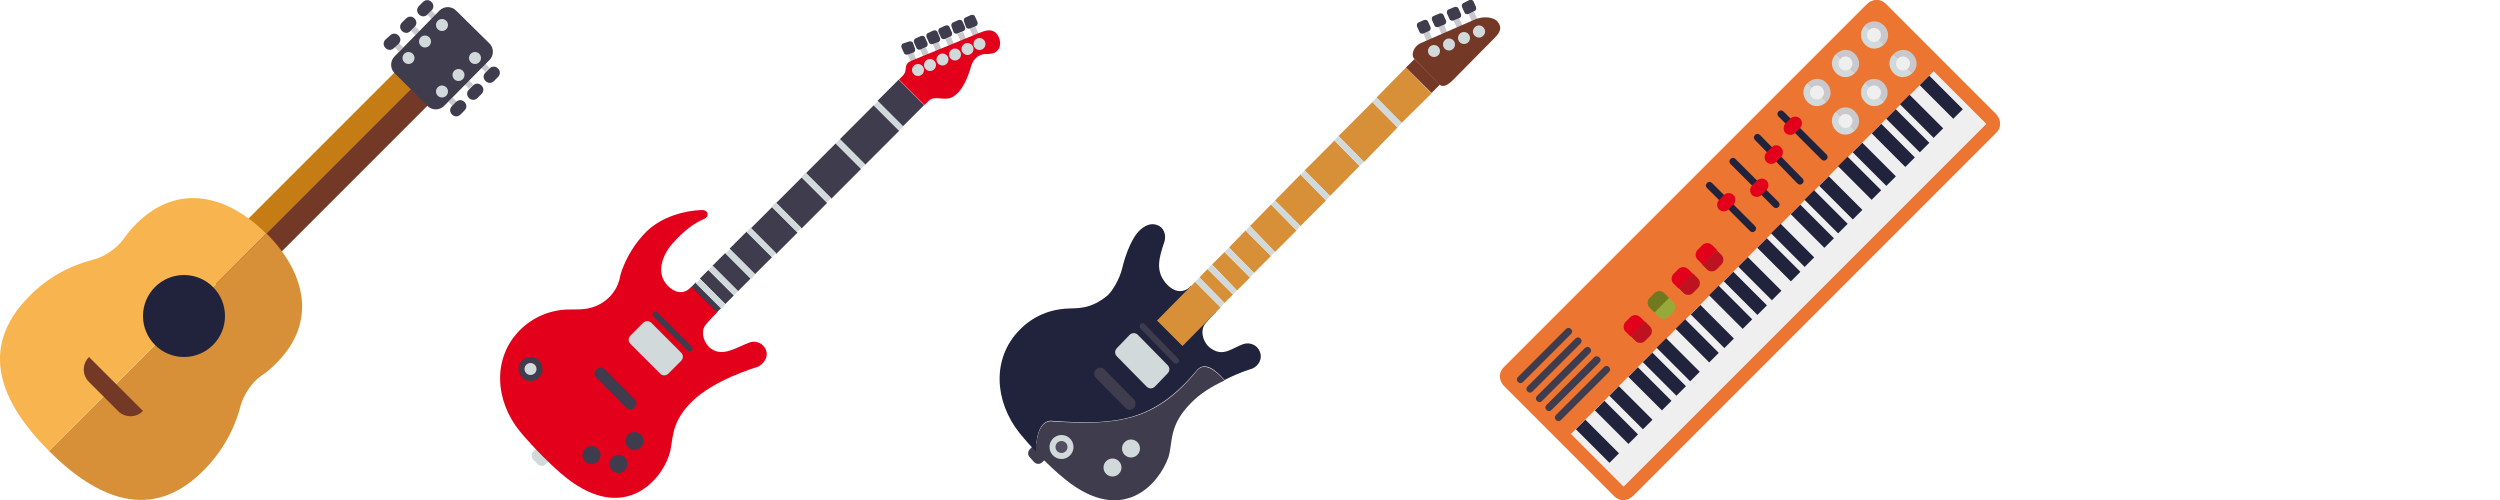
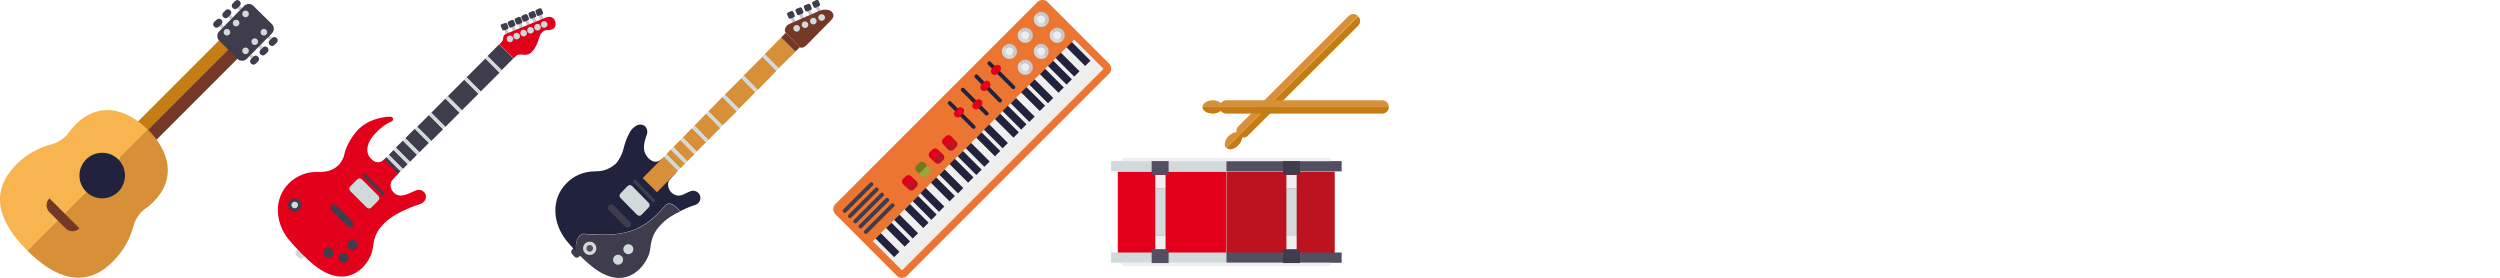
- <svg xmlns="http://www.w3.org/2000/svg" version="1.2" baseProfile="tiny" id="Layer_1" x="0px" y="0px" viewBox="0 0 500 100" xml:space="preserve">
+ <svg xmlns="http://www.w3.org/2000/svg" version="1.2" baseProfile="tiny" id="Layer_1" x="0px" y="0px" viewBox="0 0 900 100" xml:space="preserve">
  <g id="guitar-acoustic">
    <rect x="33" y="32.1" transform="matrix(0.7071 -0.7071 0.7071 0.7071 -6.1081 54.1169)" fill="#C57C15" width="58.6" height="4.7" />
    <rect x="36.3" y="35.4" transform="matrix(0.7071 -0.7071 0.7071 0.7071 -7.4873 57.4112)" fill="#743926" width="58.6" height="4.7" />
    <rect x="79.2" y="8.9" transform="matrix(0.707 -0.7072 0.7072 0.707 16.629 59.1891)" fill="#C9C8CD" width="1.2" height="1.2" />
    <rect x="82.5" y="5.6" transform="matrix(0.707 -0.7072 0.7072 0.707 19.9273 60.5675)" fill="#C9C8CD" width="1.2" height="1.2" />
    <rect x="86.1" y="2.2" transform="matrix(0.7071 -0.7071 0.7071 0.7071 23.0544 62.3012)" fill="#C9C8CD" width="1.2" height="2.3" />
    <rect x="89.9" y="19.8" transform="matrix(0.707 -0.7072 0.7072 0.707 12.1031 69.9524)" fill="#C9C8CD" width="1.2" height="1.2" />
    <rect x="93.2" y="16.3" transform="matrix(0.707 -0.7072 0.7072 0.707 15.5002 71.2909)" fill="#C9C8CD" width="1.2" height="1.2" />
    <rect x="96.1" y="12" transform="matrix(0.707 -0.7072 0.7072 0.707 18.9925 72.2355)" fill="#C9C8CD" width="1.2" height="2.3" />
    <path fill="#3E3C4D" d="M88.8,21.2c-0.9,0.9-2.4,0.9-3.3,0l-6.6-6.6c-0.9-0.9-0.9-2.4,0-3.3l9-9.2c0.9-0.9,2.4-0.9,3.3,0l6.7,6.6   c0.9,0.9,0.9,2.4,0,3.3L88.8,21.2z" />
    <path fill="#D79038" d="M9.8,90.2c9.6,9.6,20.6,14.3,30.9,3.9c3.7-3.7,6.2-8.2,7.4-12.9c0.6-2.2,2.3-4.8,4.1-6   c1.1-0.7,2.1-1.6,3.1-2.6c8.3-8.3,5.7-18.2-2-25.9L9.8,90.2z" />
    <path fill="#F8B54F" d="M53.2,46.7c-7.7-7.7-17.6-10.2-25.9-2c-1,1-1.8,2-2.6,3.1c-1.3,1.8-3.8,3.6-6,4.1   c-4.7,1.2-9.2,3.6-12.9,7.4c-10.3,10.4-5.6,21.3,4,30.9L53.2,46.7z" />
    <circle fill="#21223C" cx="36.8" cy="63.2" r="8.2" />
    <path fill="#743926" d="M28.6,82.2L28.6,82.2c-1.4,1.4-3.6,1.4-5,0l-5.8-5.8c-1.4-1.4-1.4-3.6,0-5l0,0L28.6,82.2z" />
    <path fill="#3E3C4D" d="M78.8,9.6c-0.5,0.5-1.2,0.5-1.7,0l0,0c-0.5-0.5-0.5-1.2,0-1.7L78,7.1c0.5-0.5,1.2-0.5,1.7,0l0,0   c0.5,0.5,0.5,1.2,0,1.7L78.8,9.6z M82.1,6.2c-0.5,0.5-1.2,0.5-1.7,0l0,0c-0.5-0.5-0.5-1.2,0-1.7l0.8-0.8c0.5-0.5,1.2-0.5,1.7,0l0,0   c0.5,0.5,0.5,1.2,0,1.7L82.1,6.2z M90.4,21.2c-0.5,0.5-0.5,1.2,0,1.7l0,0c0.5,0.5,1.2,0.5,1.7,0l0.8-0.8c0.5-0.5,0.5-1.2,0-1.7l0,0   c-0.5-0.5-1.2-0.5-1.7,0L90.4,21.2z M93.8,17.9c-0.5,0.5-0.5,1.2,0,1.7l0,0c0.5,0.5,1.2,0.5,1.7,0l0.8-0.8c0.5-0.5,0.5-1.2,0-1.7   l0,0c-0.5-0.5-1.2-0.5-1.7,0L93.8,17.9z M85.5,2.9c-0.5,0.5-1.2,0.5-1.7,0l0,0c-0.5-0.5-0.5-1.2,0-1.7l0.8-0.8   c0.5-0.5,1.2-0.5,1.7,0l0,0c0.5,0.5,0.5,1.2,0,1.7L85.5,2.9z M97.1,14.5c-0.5,0.5-0.5,1.2,0,1.7l0,0c0.5,0.5,1.2,0.5,1.7,0l0.8-0.8   c0.5-0.5,0.5-1.2,0-1.7l0,0c-0.5-0.5-1.2-0.5-1.7,0L97.1,14.5z" />
    <circle fill="#D1D9DA" cx="88.4" cy="5" r="1.2" />
    <circle fill="#D1D9DA" cx="85" cy="8.3" r="1.2" />
    <circle fill="#D1D9DA" cx="81.7" cy="11.6" r="1.2" />
    <circle fill="#D1D9DA" cx="95" cy="11.6" r="1.2" />
    <circle fill="#D1D9DA" cx="91.7" cy="15" r="1.2" />
    <circle fill="#D1D9DA" cx="88.4" cy="18.3" r="1.2" />
  </g>
  <g>
    <rect x="162.5" y="30.6" transform="matrix(0.7071 -0.7071 0.7071 0.7071 24.6478 127.9002)" fill="#3E3C4D" width="8.4" height="7.2" />
    <rect x="169.1" y="23.4" transform="matrix(0.7072 -0.707 0.707 0.7072 31.8341 130.8496)" fill="#3E3C4D" width="9.6" height="7.2" />
    <rect x="156.7" y="37" transform="matrix(0.707 -0.7072 0.7072 0.707 18.2871 125.2499)" fill="#3E3C4D" width="7.2" height="7.2" />
    <rect x="151.8" y="42.5" transform="matrix(0.7071 -0.7071 0.7071 0.7071 12.7778 122.9533)" fill="#3E3C4D" width="6" height="7.2" />
    <rect x="147.8" y="47" transform="matrix(0.7072 -0.707 0.707 0.7072 8.1666 120.9876)" fill="#3E3C4D" width="4.8" height="7.2" />
    <rect x="144.5" y="50.8" transform="matrix(0.7071 -0.7071 0.7071 0.7071 4.3801 119.4259)" fill="#3E3C4D" width="3.6" height="7.2" />
    <rect x="142.2" y="53.8" transform="matrix(0.7071 -0.7071 0.7071 0.7071 1.3799 118.2173)" fill="#3E3C4D" width="2.4" height="7.2" />
    <rect x="139.7" y="56.3" transform="matrix(0.7071 -0.7071 0.7071 0.7071 -1.12 117.1519)" fill="#3E3C4D" width="2.4" height="7.2" />
    <rect x="169.5" y="27.2" transform="matrix(0.7072 -0.707 0.707 0.7072 28.0354 129.2727)" fill="#D1D9DA" width="1.2" height="7.2" />
    <rect x="162.7" y="33.9" transform="matrix(0.7071 -0.7071 0.7071 0.7071 21.2766 126.4369)" fill="#D1D9DA" width="1.2" height="7.2" />
    <rect x="177.2" y="17" transform="matrix(0.7071 -0.7071 0.7071 0.7071 38.1776 133.4444)" fill="#3E3C4D" width="6" height="7.2" />
    <rect x="177.1" y="19.6" transform="matrix(0.7071 -0.7071 0.7071 0.7071 35.6481 132.4492)" fill="#D1D9DA" width="1.2" height="7.2" />
    <rect x="156.7" y="39.8" transform="matrix(0.7071 -0.7071 0.7071 0.7071 15.3772 123.9771)" fill="#D1D9DA" width="1.2" height="7.2" />
    <rect x="151.7" y="44.9" transform="matrix(0.7071 -0.7071 0.7071 0.7071 10.2753 121.8905)" fill="#D1D9DA" width="1.2" height="7.2" />
    <rect x="147.5" y="49.2" transform="matrix(0.7072 -0.707 0.707 0.7072 6.0371 120.1773)" fill="#D1D9DA" width="1.2" height="7.2" />
    <rect x="144.1" y="52.5" transform="matrix(0.7071 -0.7071 0.7071 0.7071 2.6796 118.7293)" fill="#D1D9DA" width="1.2" height="7.2" />
    <rect x="141.5" y="55.2" transform="matrix(0.7071 -0.7071 0.7071 0.7071 8.036800e-02 117.7053)" fill="#D1D9DA" width="1.2" height="7.2" />
    <path fill="#D1D9DA" d="M109.2,92.8c-0.5,0.5-1.2,0.5-1.7,0l-0.8-0.8c-0.5-0.5-0.5-1.2,0-1.7l0.8-0.8c0.5-0.5,1.2-0.5,1.7,0   l0.8,0.8c0.5,0.5,0.5,1.2,0,1.7L109.2,92.8z" />
    <path fill="#E2001A" d="M138.3,57.4c-1.8,1.8-3.6,0.9-4.7-0.2c-2.8-2.8-0.7-6.8,1-8.6c1.9-2.2,4.2-4,6.2-4.8   c0.5-0.2,0.8-0.6,0.7-1.1c-0.1-0.5-0.6-0.7-1.1-0.7c-3.4,0.1-8,1.3-11.1,4.3c-2.3,2.3-3.9,5-4.9,7.7c-0.2,0.6-0.4,1.2-0.5,1.9   c-0.4,1.4-1,2.4-1.9,3.4c-3.1,3.1-6.5,2.5-8.1,2.6c-3.6,0-7.2,1.4-9.9,4.1c-5.6,5.6-5,14.2,0,20.3c2.5,3,6.4,7,9.3,9.3   c11.4,8.9,18.7,0.8,20.5-4.5c1-2.9,0-6.2,4.5-10.7s12.9-6.9,13.4-7.1c1.2-0.7,2-2,1.5-3.3s-2-2-3.3-1.5c-2.5,0.9-5.2,2.9-7.6,1.3   c-1.5-1-2.3-3.4-1.2-4.8c0.8-1,2.3-2.5,2.3-2.5L138.3,57.4z" />
    <path fill="#3E3C4D" d="M138.3,70.1c-0.2,0.2-0.6,0.2-0.8,0l-6.8-6.8c-0.2-0.2-0.2-0.6,0-0.8l0,0c0.2-0.2,0.6-0.2,0.8,0l6.8,6.8   C138.6,69.5,138.6,69.8,138.3,70.1L138.3,70.1z" />
    <path fill="#D1D9DA" d="M133.7,74.7c-0.5,0.5-1.2,0.5-1.7,0l-5.9-5.9c-0.5-0.5-0.5-1.2,0-1.7l2.5-2.5c0.5-0.5,1.2-0.5,1.7,0   l5.9,5.9c0.5,0.5,0.5,1.2,0,1.7L133.7,74.7z" />
    <path fill="#3E3C4D" d="M126.9,81.5c-0.5,0.5-1.2,0.5-1.7,0l-5.9-5.9c-0.5-0.5-0.5-1.2,0-1.7l0,0c0.5-0.5,1.2-0.5,1.7,0l5.9,5.9   C127.4,80.3,127.4,81,126.9,81.5L126.9,81.5z" />
    <circle fill="#3E3C4D" cx="126.9" cy="88.2" r="1.8" />
    <circle fill="#3E3C4D" cx="123.7" cy="92.8" r="1.8" />
    <circle fill="#3E3C4D" cx="118.3" cy="91" r="1.8" />
    <circle fill="#3E3C4D" cx="106.1" cy="73.8" r="2.4" />
    <circle fill="#D1D9DA" cx="106.1" cy="73.8" r="1.2" />
    <rect x="194.4" y="5.4" transform="matrix(0.9212 -0.3891 0.3891 0.9212 12.7814 76.3946)" fill="#C9C8CD" width="1.2" height="2.4" />
    <rect x="191.9" y="6.5" transform="matrix(0.9214 -0.3887 0.3887 0.9214 12.1601 75.4148)" fill="#C9C8CD" width="1.2" height="2.4" />
    <rect x="189.5" y="7.5" transform="matrix(0.9214 -0.3887 0.3887 0.9214 11.5583 74.5713)" fill="#C9C8CD" width="1.2" height="2.4" />
    <rect x="187" y="8.5" transform="matrix(0.9212 -0.3891 0.3891 0.9212 10.9945 73.751)" fill="#C9C8CD" width="1.2" height="2.4" />
    <rect x="184.5" y="9.6" transform="matrix(0.9211 -0.3893 0.3893 0.9211 10.3832 72.9129)" fill="#C9C8CD" width="1.2" height="2.4" />
    <rect x="182" y="10.6" transform="matrix(0.9215 -0.3883 0.3883 0.9215 9.7278 71.8244)" fill="#C9C8CD" width="1.2" height="2.4" />
    <path fill="#E2001A" d="M195.8,6.6c1.3-0.5,2.4-0.9,3.4,0c0.9,0.9,1.2,2.7,0.2,3.6c-0.6,0.6-1.5,0.6-2.3,0.6c-1,0-2.4,0.7-2.9,2.5   s-1.7,5.2-3.9,6.2c-1.5,0.7-3.5-0.5-4.6,0.7l-0.8,0.8l-5.1-5.1c0,0,0.2-0.2,0.7-0.7c0.7-0.7,0.6-1.3,0.7-1.9   c0.1-0.5,0.4-0.9,1.2-1.2L195.8,6.6z" />
    <circle fill="#D1D9DA" cx="195.9" cy="8.8" r="1.2" />
    <path fill="#3E3C4D" d="M194,5.7c-0.3,0.1-0.7,0-0.8-0.3l-0.4-1.1c-0.1-0.3,0-0.7,0.3-0.8l1.1-0.5c0.3-0.1,0.7,0,0.8,0.3l0.5,1.1   c0.1,0.3,0,0.7-0.3,0.8L194,5.7z" />
    <circle fill="#D1D9DA" cx="193.5" cy="9.8" r="1.2" />
    <path fill="#3E3C4D" d="M191.5,6.7c-0.3,0.1-0.7,0-0.8-0.3l-0.4-1.1c-0.1-0.3,0-0.7,0.3-0.8l1.1-0.5c0.3-0.1,0.7,0,0.8,0.3l0.5,1.1   c0.1,0.3,0,0.7-0.3,0.8L191.5,6.7z" />
    <circle fill="#D1D9DA" cx="191" cy="10.9" r="1.2" />
    <path fill="#3E3C4D" d="M189,7.8c-0.3,0.1-0.7,0-0.8-0.3l-0.5-1.1c-0.1-0.3,0-0.7,0.3-0.8l1.1-0.5c0.3-0.1,0.7,0,0.8,0.3l0.5,1.1   c0.1,0.3,0,0.7-0.3,0.8L189,7.8z" />
    <circle fill="#D1D9DA" cx="188.5" cy="11.9" r="1.2" />
    <path fill="#3E3C4D" d="M186.6,8.8c-0.3,0.1-0.7,0-0.8-0.3l-0.5-1.1c-0.1-0.3,0-0.7,0.3-0.8l1.1-0.5c0.3-0.1,0.7,0,0.8,0.3l0.5,1.2   c0.1,0.3,0,0.7-0.3,0.8L186.6,8.8z" />
    <circle fill="#D1D9DA" cx="186" cy="13" r="1.2" />
    <path fill="#3E3C4D" d="M184.1,9.9c-0.3,0.1-0.7,0-0.8-0.3l-0.5-1.1c-0.1-0.3,0-0.7,0.3-0.8l1.1-0.5c0.3-0.1,0.7,0,0.8,0.3l0.5,1.1   c0.1,0.3,0,0.7-0.3,0.8L184.1,9.9z" />
    <circle fill="#D1D9DA" cx="183.6" cy="14" r="1.2" />
    <path fill="#3E3C4D" d="M181.6,10.9c-0.3,0.1-0.7,0-0.8-0.3l-0.5-1.1c-0.1-0.3,0-0.7,0.3-0.8l1.2-0.4c0.3-0.1,0.7,0,0.8,0.3   l0.4,1.1c0.1,0.3,0,0.7-0.3,0.8L181.6,10.9z" />
  </g>
  <g id="guitar-electric">
    <polygon fill="#D79038" points="266,39.2 260.9,34.1 266.9,28.1 271.9,33.2  " />
    <polygon fill="#D79038" points="272.8,32.4 267.7,27.2 274.5,20.4 279.5,25.5  " />
    <polygon fill="#D79038" points="260.1,45.2 255,40.1 260.1,34.9 265.2,40.1  " />
    <polygon fill="#D79038" points="255,50.4 250,45.2 254.2,40.9 259.3,46.1  " />
    <polygon fill="#D79038" points="250.8,54.6 245.8,49.5 249.1,46.1 254.2,51.2  " />
    <polygon fill="#D79038" points="247.4,58.1 242.4,52.9 244.9,50.4 250,55.5  " />
    <polygon fill="#D79038" points="244.9,60.6 239.9,55.5 241.5,53.8 246.6,58.9  " />
    <polygon fill="#D1D9DA" points="271.9,33.2 266.9,28.1 267.7,27.2 272.8,32.4  " />
    <polygon fill="#D1D9DA" points="265.2,40.1 260.1,34.9 261,34.1 266,39.2  " />
    <polygon fill="#D79038" points="280.3,24.6 275.3,19.5 281.2,13.5 286.3,18.7  " />
    <polygon fill="#743926" points="286.3,18.6 281.2,13.5 282.9,11.8 288,16.9  " />
    <polygon fill="#D1D9DA" points="279.5,25.5 274.4,20.4 275.3,19.5 280.4,24.6  " />
    <polygon fill="#D1D9DA" points="259.3,46.1 254.2,40.9 255,40.1 260.1,45.2  " />
    <polygon fill="#D1D9DA" points="254.2,51.2 249.1,46.1 250,45.2 255,50.4  " />
    <polygon fill="#D1D9DA" points="250,55.5 244.9,50.4 245.8,49.5 250.8,54.6  " />
    <polygon fill="#D1D9DA" points="246.6,58.9 241.5,53.8 242.4,52.9 247.4,58.1  " />
    <polygon fill="#D1D9DA" points="244.1,61.5 239,56.4 239.9,55.5 244.9,60.6  " />
    <path fill="#3E3C4D" d="M208.5,92.4c-0.5,0.5-1.2,0.5-1.7,0l-0.8-0.9c-0.5-0.5-0.5-1.2,0-1.7l0.8-0.8c0.5-0.5,1.2-0.5,1.7,0   l0.8,0.9c0.5,0.5,0.5,1.2,0,1.7L208.5,92.4z" />
    <path fill="#21223C" d="M233.5,57c-2.5-2.6-1.8-5.2-0.6-8.7c0.4-1.4-0.2-2.9-1.5-3.3c-1.3-0.5-2.6,0.2-3.6,1.2   c-1.1,1.1-2.5,3.8-3.4,7.6c-0.5,2-1.9,4.4-2.9,5.3c-3.4,2.8-6,2.5-7.7,2.6c-3.7,0.1-7.2,1.5-9.9,4.3c-5.6,5.7-5,14.3,0,20.6   c0.9,1.1,2,2.4,3.3,3.7c0-3.6,1-6.6,3.6-6.1c12.7,0.9,20.2,0,28.7-10.3c1.5-1.5,3.5-0.1,5.4,2.1c3.4-1.7,4.8-2,5.6-2.3   c1.3-0.6,2-2,1.5-3.3c-0.5-1.4-2-2-3.3-1.6c-2.5,0.9-4,2.6-6.5,0.9c-1.5-1-2.3-3.4-1.2-4.9c0.8-1,2.3-2.5,2.3-2.5l-5.1-5.1   C236.4,59,234.6,58.1,233.5,57z" />
    <path fill="#3E3C4D" d="M238.2,80.6c1.8-1.9,4.3-3.4,6.7-4.5c-1.9-2.2-4-3.6-5.4-2.1c-8.4,10.3-16,11.1-28.7,10.3   c-2.6-0.5-3.6,2.5-3.6,6.1c2,2.1,4.2,4.2,6,5.6c11.4,9.1,18.6,0.8,20.5-4.6C234.6,88.4,233.7,85.1,238.2,80.6z M235.6,72.6   c-0.2,0.2-0.6,0.2-0.8,0l-6.7-6.9c-0.2-0.2-0.2-0.6,0-0.9l0,0c0.2-0.2,0.6-0.2,0.8,0l6.7,6.9C235.9,72,235.9,72.4,235.6,72.6   L235.6,72.6z" />
    <path fill="#D1D9DA" d="M231,77.3c-0.5,0.5-1.2,0.5-1.7,0l-5.9-6c-0.5-0.5-0.5-1.2,0-1.7l2.5-2.6c0.5-0.5,1.2-0.5,1.7,0l5.9,6   c0.5,0.5,0.5,1.2,0,1.7L231,77.3z" />
    <path fill="#3E3C4D" d="M226.8,81.6c-0.5,0.5-1.2,0.5-1.7,0l-5.9-6c-0.5-0.5-0.5-1.2,0-1.7l0,0c0.5-0.5,1.2-0.5,1.7,0l5.9,6   C227.2,80.4,227.2,81.2,226.8,81.6L226.8,81.6z" />
    <ellipse fill="#D1D9DA" cx="226.2" cy="89.7" rx="1.8" ry="1.8" />
    <ellipse fill="#D1D9DA" cx="222.5" cy="93.5" rx="1.8" ry="1.8" />
    <ellipse fill="#D1D9DA" cx="212.3" cy="89.4" rx="2.4" ry="2.4" />
    <ellipse fill="#534E62" cx="212.3" cy="89.4" rx="1.2" ry="1.2" />
    <polygon fill="#C9C8CD" points="294.7,5 293.7,2.8 294.8,2.3 295.8,4.5  " />
    <polygon fill="#C9C8CD" points="291.7,6.3 290.7,4.1 291.8,3.6 292.8,5.8  " />
    <polygon fill="#C9C8CD" points="288.6,7.6 287.7,5.4 288.8,4.9 289.7,7.1  " />
    <polygon fill="#C9C8CD" points="285.6,8.9 284.7,6.7 285.8,6.2 286.7,8.4  " />
    <path fill="#743926" d="M290.5,16.1c-1.7,1.7-2.5,0.9-2.5,0.9l-5.1-5.2c-0.9-0.9,0-2.7,1.3-3.2l11-4.8c2.7-0.9,4.1,0.3,4.1,0.3   c1.3,1.3,0.7,2.4-0.3,3.4L290.5,16.1z" />
    <path fill="#D1D9DA" d="M296.3,7.4c-0.6,0.3-1.3,0-1.6-0.6c-0.3-0.6,0-1.3,0.6-1.6c0.6-0.3,1.3,0,1.6,0.6S296.9,7.1,296.3,7.4z" />
    <path fill="#3E3C4D" d="M293.7,2.8c-0.3,0.1-0.7,0-0.8-0.3l-0.5-1.1c-0.1-0.3,0-0.7,0.3-0.8l1.2-0.6c0.3-0.1,0.7,0,0.8,0.3l0.5,1.1   c0.1,0.3,0,0.7-0.3,0.8L293.7,2.8z" />
    <ellipse fill="#D1D9DA" cx="292.8" cy="7.6" rx="1.2" ry="1.2" />
    <path fill="#3E3C4D" d="M290.7,4.1c-0.3,0.1-0.7,0-0.8-0.3l-0.5-1.1c-0.1-0.3,0-0.7,0.3-0.8l1.2-0.5c0.3-0.1,0.7,0,0.8,0.3l0.5,1.1   c0.1,0.3,0,0.7-0.3,0.8L290.7,4.1z" />
    <ellipse fill="#D1D9DA" cx="289.8" cy="8.9" rx="1.2" ry="1.2" />
    <path fill="#3E3C4D" d="M287.7,5.4c-0.3,0.1-0.7,0-0.8-0.3L286.4,4c-0.1-0.3,0-0.7,0.3-0.8l1.2-0.5c0.3-0.1,0.7,0,0.8,0.3l0.5,1.1   c0.1,0.3,0,0.7-0.3,0.8L287.7,5.4z" />
    <ellipse fill="#D1D9DA" cx="286.8" cy="10.2" rx="1.2" ry="1.2" />
    <path fill="#3E3C4D" d="M284.7,6.7c-0.3,0.1-0.7,0-0.8-0.3l-0.5-1.1c-0.1-0.3,0-0.7,0.3-0.8l1.1-0.5c0.3-0.1,0.7,0,0.8,0.3l0.5,1.1   c0.1,0.3,0,0.7-0.3,0.8L284.7,6.7z" />
    <polygon fill="#D79038" points="236.5,69.2 231.4,64.1 239,56.4 244.1,61.5  " />
  </g>
  <g id="keyboard">
    <path fill="#EC7531" d="M399.2,22.8c1.1,1.1,1.1,2.8,0,3.8l-72.6,72.6c-1.1,1.1-2.8,1.1-3.8,0l-22-22c-1.1-1.1-1.1-2.8,0-3.8   l72.6-72.6c1.1-1.1,2.8-1.1,3.8,0L399.2,22.8z" />
    <rect x="304.4" y="48.3" transform="matrix(0.7071 -0.7071 0.7071 0.7071 64.79 267.8792)" fill="#EFEFEF" width="102.6" height="14.9" />
    <rect x="318.1" y="83.5" transform="matrix(0.7069 -0.7073 0.7073 0.7069 31.2492 251.8192)" fill="#21223C" width="2.7" height="9.5" />
    <rect x="321.9" y="79.7" transform="matrix(0.7071 -0.7071 0.7071 0.7071 35.0005 253.3299)" fill="#21223C" width="2.7" height="9.5" />
    <rect x="324.8" y="76.8" transform="matrix(0.7071 -0.7071 0.7071 0.7071 37.8995 254.5034)" fill="#21223C" width="2.7" height="9.5" />
    <rect x="328.6" y="73" transform="matrix(0.7068 -0.7074 0.7074 0.7068 41.7691 256.2162)" fill="#21223C" width="2.7" height="9.5" />
    <rect x="331.5" y="70.1" transform="matrix(0.7071 -0.7071 0.7071 0.7071 44.5959 257.2677)" fill="#21223C" width="2.7" height="9.5" />
    <rect x="334.3" y="67.2" transform="matrix(0.7069 -0.7073 0.7073 0.7069 47.477 258.4935)" fill="#21223C" width="2.7" height="9.5" />
    <rect x="338.1" y="63.4" transform="matrix(0.7073 -0.7069 0.7069 0.7073 51.17 259.9224)" fill="#21223C" width="2.7" height="9.5" />
    <rect x="341.1" y="60.6" transform="matrix(0.7075 -0.7068 0.7068 0.7075 53.9981 261.1086)" fill="#21223C" width="2.7" height="9.5" />
    <rect x="344.8" y="56.7" transform="matrix(0.7073 -0.7069 0.7069 0.7073 57.8636 262.6862)" fill="#21223C" width="2.7" height="9.5" />
    <rect x="347.7" y="53.9" transform="matrix(0.7072 -0.707 0.707 0.7072 60.7595 263.9707)" fill="#21223C" width="2.7" height="9.5" />
    <rect x="350.6" y="51" transform="matrix(0.707 -0.7072 0.7072 0.707 63.7164 265.2235)" fill="#21223C" width="2.7" height="9.5" />
    <rect x="354.4" y="47.2" transform="matrix(0.7071 -0.7071 0.7071 0.7071 67.4843 266.7754)" fill="#21223C" width="2.7" height="9.5" />
    <rect x="357.2" y="44.3" transform="matrix(0.7072 -0.707 0.707 0.7072 70.2831 267.8784)" fill="#21223C" width="2.7" height="9.5" />
    <rect x="361.1" y="40.5" transform="matrix(0.7073 -0.7069 0.7069 0.7073 74.1181 269.4581)" fill="#21223C" width="2.7" height="9.5" />
    <rect x="363.9" y="37.6" transform="matrix(0.7071 -0.7071 0.7071 0.7071 77.0094 270.6827)" fill="#21223C" width="2.7" height="9.5" />
    <rect x="366.8" y="34.8" transform="matrix(0.7074 -0.7068 0.7068 0.7074 79.7803 271.8047)" fill="#21223C" width="2.7" height="9.5" />
    <rect x="370.6" y="30.9" transform="matrix(0.7071 -0.7071 0.7071 0.7071 83.7063 273.4482)" fill="#21223C" width="2.7" height="9.5" />
    <rect x="373.5" y="28.1" transform="matrix(0.7072 -0.707 0.707 0.7072 86.5424 274.6505)" fill="#21223C" width="2.7" height="9.5" />
    <rect x="377.3" y="24.3" transform="matrix(0.7073 -0.7069 0.7069 0.7073 90.3032 276.2004)" fill="#21223C" width="2.7" height="9.5" />
    <rect x="380.2" y="21.4" transform="matrix(0.7072 -0.707 0.707 0.7072 93.2376 277.4143)" fill="#21223C" width="2.7" height="9.5" />
    <rect x="383" y="18.5" transform="matrix(0.7068 -0.7074 0.7074 0.7068 96.213 278.7191)" fill="#21223C" width="2.7" height="9.5" />
    <rect x="386.9" y="14.7" transform="matrix(0.7073 -0.7069 0.7069 0.7073 99.8949 280.1371)" fill="#21223C" width="2.7" height="9.5" />
    <path fill="#21223C" d="M351,45.2c0.3,0.3,0.3,0.7,0,1l0,0c-0.3,0.3-0.7,0.3-1,0l-8.6-8.6c-0.3-0.3-0.3-0.7,0-1l0,0   c0.3-0.3,0.7-0.3,1,0L351,45.2z M355.7,40.4c0.3,0.3,0.3,0.7,0,1l0,0c-0.3,0.3-0.7,0.3-1,0l-8.6-8.6c-0.3-0.3-0.3-0.7,0-1l0,0   c0.3-0.3,0.7-0.3,1,0L355.7,40.4z M360.5,35.7c0.3,0.3,0.3,0.7,0,1l0,0c-0.3,0.3-0.7,0.3-1,0L351,28c-0.3-0.3-0.3-0.7,0-1l0,0   c0.3-0.3,0.7-0.3,1,0L360.5,35.7z M365.3,30.9c0.3,0.3,0.3,0.7,0,1l0,0c-0.3,0.3-0.7,0.3-1,0l-8.6-8.6c-0.3-0.3-0.3-0.7,0-1l0,0   c0.3-0.3,0.7-0.3,1,0L365.3,30.9z" />
    <path fill="#E2001A" d="M346.7,39c0.5,0.5,0.5,1.4,0,1.9l-1,1c-0.5,0.5-1.4,0.5-1.9,0l0,0c-0.5-0.5-0.5-1.4,0-1.9l1-1   C345.3,38.5,346.1,38.5,346.7,39L346.7,39z M353.3,36.1c0.5,0.5,0.5,1.4,0,1.9l-1,1c-0.5,0.5-1.4,0.5-1.9,0l0,0   c-0.5-0.5-0.5-1.4,0-1.9l1-1C352,35.6,352.8,35.6,353.3,36.1L353.3,36.1z M356.2,29.5c0.5,0.5,0.5,1.4,0,1.9l-1,1   c-0.5,0.5-1.4,0.5-1.9,0l0,0c-0.5-0.5-0.5-1.4,0-1.9l1-1C354.8,28.9,355.7,28.9,356.2,29.5L356.2,29.5z M360,23.7   c0.5,0.5,0.5,1.4,0,1.9l-1,1c-0.5,0.5-1.4,0.5-1.9,0l0,0c-0.5-0.5-0.5-1.4,0-1.9l1-1C358.6,23.2,359.5,23.2,360,23.7L360,23.7z" />
    <path fill="#C9C8CD" d="M367.2,22.3c1.1-1.1,2.8-1.1,3.8,0c1.1,1.1,1.1,2.8,0,3.8l0,0L367.2,22.3z" />
    <path fill="#D1D9DA" d="M371,26.1c-1.1,1.1-2.8,1.1-3.8,0c-1.1-1.1-1.1-2.8,0-3.8L371,26.1z" />
    <path fill="#C9C8CD" d="M372.9,16.6c1.1-1.1,2.8-1.1,3.8,0c1.1,1.1,1.1,2.8,0,3.8l0,0L372.9,16.6z" />
    <path fill="#D1D9DA" d="M376.8,20.4c-1.1,1.1-2.8,1.1-3.8,0c-1.1-1.1-1.1-2.8,0-3.8L376.8,20.4z" />
    <path fill="#C9C8CD" d="M378.7,10.8c1.1-1.1,2.8-1.1,3.8,0c1.1,1.1,1.1,2.8,0,3.8l0,0L378.7,10.8z" />
    <path fill="#D1D9DA" d="M382.5,14.6c-1.1,1.1-2.8,1.1-3.8,0c-1.1-1.1-1.1-2.8,0-3.8L382.5,14.6z" />
    <circle fill="#EFEFEF" cx="369.1" cy="24.2" r="1.4" />
    <circle fill="#EFEFEF" cx="374.8" cy="18.5" r="1.4" />
    <circle fill="#EFEFEF" cx="380.6" cy="12.7" r="1.4" />
    <path fill="#C9C8CD" d="M361.5,16.6c1.1-1.1,2.8-1.1,3.8,0c1.1,1.1,1.1,2.8,0,3.8l0,0L361.5,16.6z" />
    <path fill="#D1D9DA" d="M365.3,20.4c-1.1,1.1-2.8,1.1-3.8,0c-1.1-1.1-1.1-2.8,0-3.8L365.3,20.4z" />
    <path fill="#C9C8CD" d="M367.2,10.8c1.1-1.1,2.8-1.1,3.8,0c1.1,1.1,1.1,2.8,0,3.8l0,0L367.2,10.8z" />
    <path fill="#D1D9DA" d="M371,14.6c-1.1,1.1-2.8,1.1-3.8,0c-1.1-1.1-1.1-2.8,0-3.8L371,14.6z" />
    <path fill="#C9C8CD" d="M372.9,5.1c1.1-1.1,2.8-1.1,3.9,0c1.1,1.1,1.1,2.8,0,3.8l0,0L372.9,5.1z" />
    <path fill="#D1D9DA" d="M376.8,8.9c-1.1,1.1-2.8,1.1-3.8,0c-1.1-1.1-1.1-2.8,0-3.8L376.8,8.9z" />
    <circle fill="#EFEFEF" cx="363.4" cy="18.5" r="1.4" />
    <circle fill="#EFEFEF" cx="369.1" cy="12.7" r="1.4" />
    <circle fill="#EFEFEF" cx="374.8" cy="7" r="1.4" />
    <path fill="#E2001A" d="M342.4,49c-0.5-0.5-1.4-0.5-1.9,0l-1,1c-0.5,0.5-0.5,1.4,0,1.9l1,1l2.9-2.9L342.4,49z" />
    <path fill="#BD1220" d="M340.4,52.9l1,1c0.5,0.5,1.4,0.5,1.9,0l1-1c0.5-0.5,0.5-1.4,0-1.9l-1-1L340.4,52.9z" />
    <path fill="#E2001A" d="M337.6,53.8c-0.5-0.5-1.4-0.5-1.9,0l-1,1c-0.5,0.5-0.5,1.4,0,1.9l1,1l2.9-2.9L337.6,53.8z" />
    <path fill="#BD1220" d="M335.7,57.6l1,1c0.5,0.5,1.4,0.5,1.9,0l1-1c0.5-0.5,0.5-1.4,0-1.9l-1-1L335.7,57.6z" />
    <path fill="#96A939" d="M331.8,63.4c0.5,0.5,1.4,0.5,1.9,0l1-1c0.5-0.5,0.5-1.4,0-1.9l-1-1l-2.9,2.9L331.8,63.4z" />
    <path fill="#70791E" d="M333.8,59.6l-1-1c-0.5-0.5-1.4-0.5-1.9,0l-1,1c-0.5,0.5-0.5,1.4,0,1.9l1,1L333.8,59.6z" />
    <path fill="#E2001A" d="M328,63.4c-0.5-0.5-1.4-0.5-1.9,0l-1,1c-0.5,0.5-0.5,1.4,0,1.9l1,1l2.9-2.9L328,63.4z" />
    <path fill="#BD1220" d="M326.1,67.2l1,1c0.5,0.5,1.4,0.5,1.9,0l1-1c0.5-0.5,0.5-1.4,0-1.9l-1-1L326.1,67.2z" />
    <path fill="#3E3C4D" d="M314.2,65.8c0.3,0.3,0.3,0.7,0,1l-9.6,9.6c-0.3,0.3-0.7,0.3-1,0l0,0c-0.3-0.3-0.3-0.7,0-1l9.6-9.6   C313.5,65.5,313.9,65.5,314.2,65.8L314.2,65.8z M316.1,67.7c0.3,0.3,0.3,0.7,0,1l-9.6,9.6c-0.3,0.3-0.7,0.3-1,0l0,0   c-0.3-0.3-0.3-0.7,0-1l9.6-9.6C315.4,67.4,315.8,67.4,316.1,67.7L316.1,67.7z M318,69.6c0.3,0.3,0.3,0.7,0,1l-9.6,9.6   c-0.3,0.3-0.7,0.3-1,0l0,0c-0.3-0.3-0.3-0.7,0-1l9.6-9.6C317.3,69.3,317.7,69.3,318,69.6L318,69.6z M319.9,71.5   c0.3,0.3,0.3,0.7,0,1l-9.6,9.5c-0.3,0.3-0.7,0.3-1,0l0,0c-0.3-0.3-0.3-0.7,0-1l9.6-9.6C319.2,71.2,319.6,71.2,319.9,71.5   L319.9,71.5z M321.8,73.4c0.3,0.3,0.3,0.7,0,1l-9.6,9.6c-0.3,0.3-0.7,0.3-1,0l0,0c-0.3-0.3-0.3-0.7,0-1l9.6-9.6   C321.1,73.1,321.5,73.1,321.8,73.4L321.8,73.4z" />
  </g>
+   <rect x="402.4" y="61.8" fill="#E2001A" width="39" height="29.3" />
+   <rect x="441.5" y="61.8" fill="#BD1220" width="39" height="29.3" />
+   <rect x="400" y="58" fill="#D1D9DA" width="41.5" height="3.7" />
+   <rect x="441.5" y="58" fill="#534E62" width="41.5" height="3.7" />
+   <rect x="400" y="90.9" fill="#D1D9DA" width="41.5" height="3.7" />
+   <rect x="441.5" y="90.9" fill="#534E62" width="41.5" height="3.7" />
+   <path fill="#EFEFEF" d="M403.7,58c0-0.7,0.5-1.2,1.2-1.2h73.2c0.7,0,1.2,0.5,1.2,1.2H403.7z M479.3,94.6c0,0.7-0.5,1.2-1.2,1.2  h-73.2c-0.7,0-1.2-0.5-1.2-1.2H479.3z" />
+   <rect x="414.6" y="89.8" fill="#534E62" width="6.1" height="4.9" />
+   <rect x="414.6" y="58" fill="#534E62" width="6.1" height="4.9" />
+   <rect x="461.9" y="89.8" fill="#3E3C4D" width="6.1" height="4.9" />
+   <rect x="461.9" y="58" fill="#3E3C4D" width="6.1" height="4.9" />
+   <rect x="415.9" y="63" fill="#EFEFEF" width="3.7" height="4.9" />
+   <rect x="415.9" y="84.8" fill="#EFEFEF" width="3.7" height="4.9" />
+   <rect x="463.1" y="63" fill="#EFEFEF" width="3.7" height="4.9" />
+   <rect x="415.9" y="67.8" fill="#D1D9DA" width="3.7" height="17.1" />
+   <rect x="463.1" y="67.8" fill="#D1D9DA" width="3.7" height="17.1" />
+   <rect x="463.1" y="84.8" fill="#EFEFEF" width="3.7" height="4.9" />
+   <g>
+     <path fill="#C57C15" d="M441.5,53.2c1,1,2.9,0.6,4.3-0.9c0.9-0.9,1.3-1.9,1.4-2.8c0.7,0.1,1.5-0.1,2.1-0.7l39.6-39.5   c1-1,1-2.5,0-3.4L441.5,53.2z" />
+     <path fill="#D79038" d="M488.9,5.8c-1-1-2.5-1-3.4,0l-39.7,39.7c-0.6,0.6-0.8,1.3-0.7,2.1c-0.9,0-1.9,0.5-2.8,1.4   c-1.4,1.4-1.8,3.4-0.9,4.3L488.9,5.8z" />
+   </g>
+   <g>
+     <path fill="#C57C15" d="M432.9,38.5c0,1.3,1.6,2.4,3.7,2.4c1.2,0,2.3-0.4,2.9-1c0.4,0.6,1.2,1,2,1h56.1c1.3,0,2.4-1.1,2.4-2.4   H432.9z" />
+     <path fill="#D79038" d="M500,38.5c0-1.3-1.1-2.4-2.4-2.4h-56.1c-0.8,0-1.5,0.4-2,1c-0.7-0.6-1.7-1-2.9-1c-2,0-3.7,1.1-3.7,2.4H500z   " />
+   </g>
</svg>
